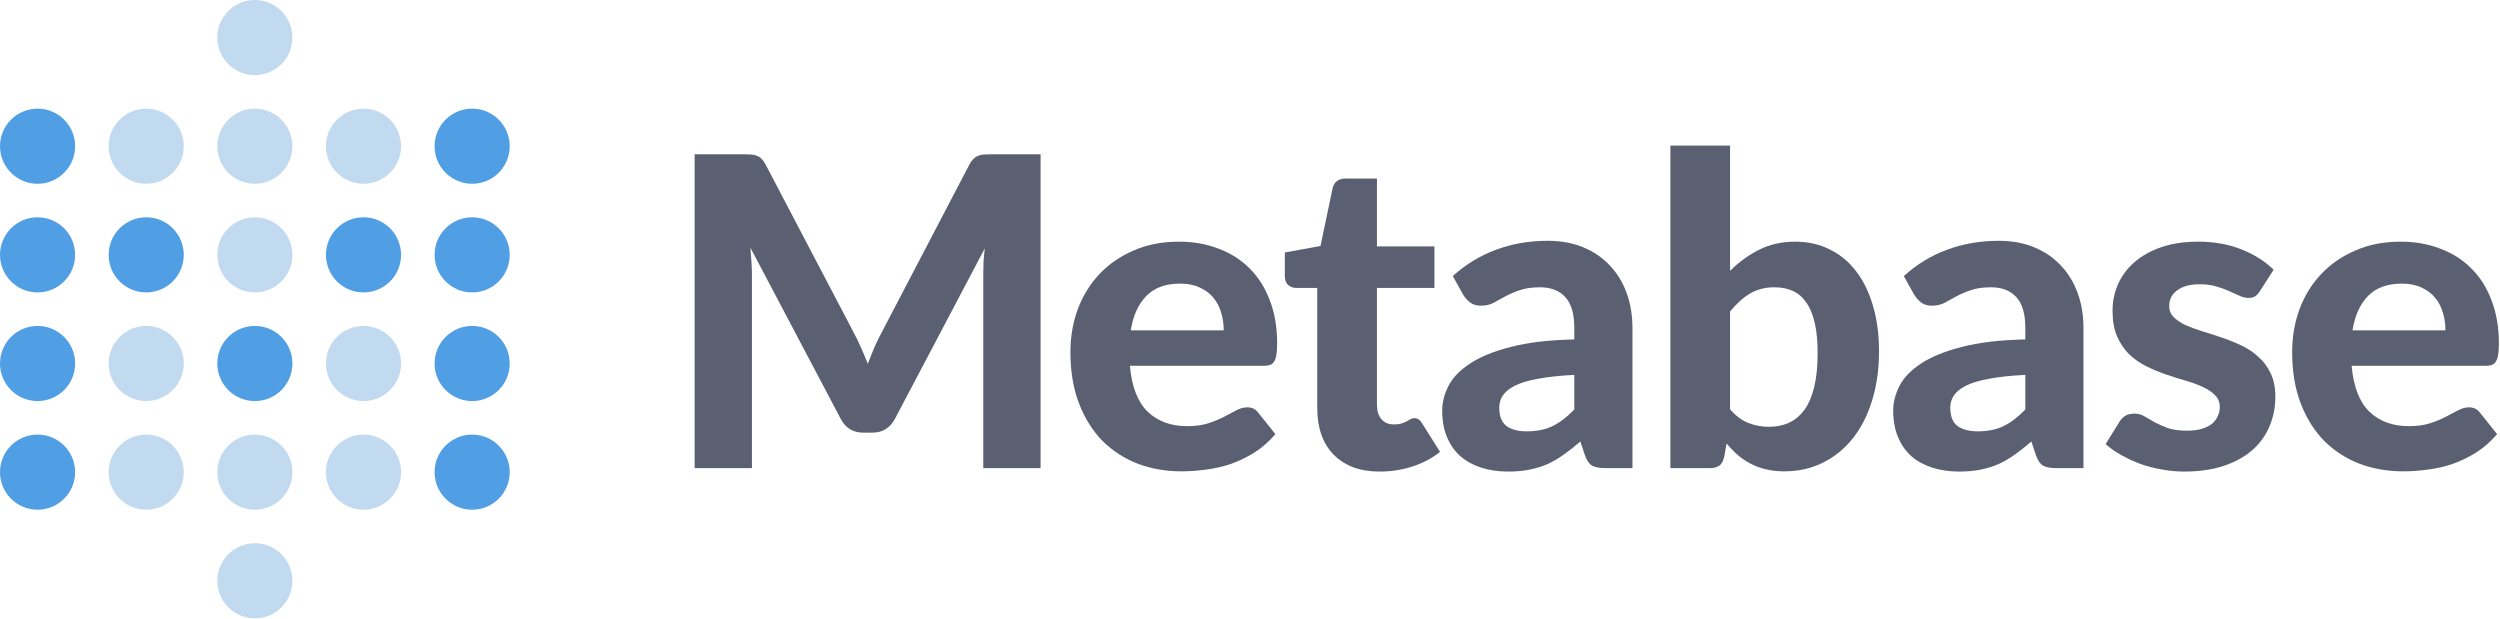
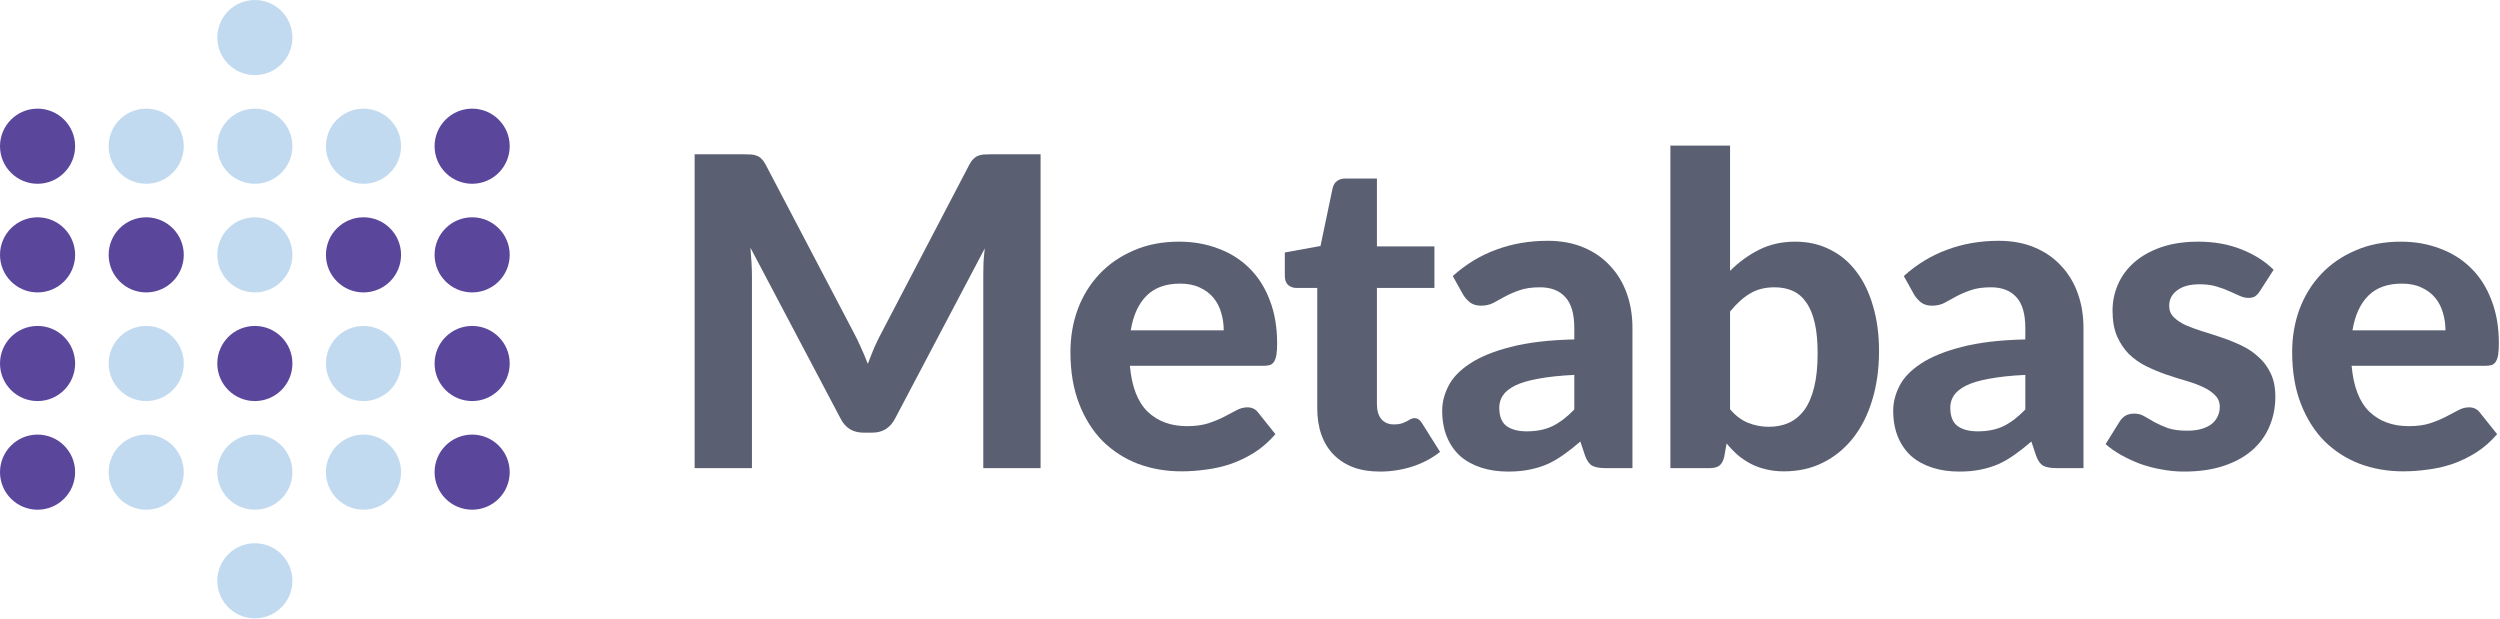
<svg xmlns="http://www.w3.org/2000/svg" width="1035" height="256" viewBox="0 0 1035 256" fill="none">
  <path d="M430.799 63.873V193.797H407.079V114.016C407.079 112.345 407.109 110.554 407.168 108.644C407.288 106.734 407.467 104.793 407.705 102.824L370.558 173.292C368.529 177.172 365.396 179.113 361.16 179.113H357.4C355.311 179.113 353.462 178.635 351.85 177.68C350.239 176.665 348.956 175.203 348.001 173.292L310.675 102.555C310.854 104.644 311.003 106.674 311.123 108.644C311.242 110.554 311.302 112.345 311.302 114.016V193.797H287.581V63.873H307.99C309.124 63.873 310.138 63.903 311.033 63.963C311.928 64.022 312.704 64.201 313.361 64.5C314.077 64.739 314.703 65.157 315.24 65.754C315.837 66.291 316.404 67.067 316.941 68.082L353.283 137.386C354.416 139.476 355.461 141.625 356.415 143.833C357.43 146.042 358.385 148.31 359.28 150.638C360.175 148.251 361.1 145.923 362.055 143.654C363.069 141.386 364.143 139.207 365.277 137.118L401.35 68.082C401.887 67.067 402.454 66.291 403.051 65.754C403.647 65.157 404.274 64.739 404.93 64.5C405.647 64.201 406.422 64.022 407.258 63.963C408.153 63.903 409.197 63.873 410.391 63.873H430.799Z" fill="#5A6072" />
  <path d="M506.624 136.76C506.624 134.193 506.266 131.745 505.549 129.417C504.893 127.089 503.819 125.03 502.327 123.239C500.835 121.448 498.955 120.045 496.688 119.031C494.42 117.956 491.705 117.419 488.542 117.419C482.635 117.419 478.01 119.09 474.668 122.433C471.326 125.776 469.148 130.551 468.134 136.76H506.624ZM467.776 151.444C468.551 160.1 470.998 166.428 475.116 170.427C479.293 174.427 484.723 176.426 491.407 176.426C494.808 176.426 497.732 176.038 500.179 175.262C502.685 174.427 504.863 173.531 506.713 172.576C508.623 171.561 510.323 170.666 511.815 169.89C513.367 169.054 514.888 168.636 516.38 168.636C518.29 168.636 519.782 169.353 520.856 170.785L528.017 179.739C525.391 182.784 522.497 185.321 519.334 187.35C516.171 189.32 512.889 190.902 509.488 192.096C506.087 193.23 502.655 194.006 499.194 194.424C495.733 194.902 492.391 195.14 489.169 195.14C482.724 195.14 476.697 194.096 471.088 192.006C465.538 189.857 460.675 186.724 456.497 182.605C452.38 178.426 449.128 173.263 446.741 167.114C444.354 160.966 443.16 153.832 443.16 145.714C443.16 139.446 444.175 133.536 446.204 127.985C448.292 122.433 451.276 117.598 455.155 113.479C459.033 109.36 463.748 106.107 469.297 103.719C474.847 101.272 481.113 100.048 488.095 100.048C494.003 100.048 499.433 101.003 504.386 102.913C509.398 104.764 513.695 107.48 517.275 111.061C520.916 114.643 523.72 119.06 525.689 124.313C527.718 129.507 528.733 135.446 528.733 142.132C528.733 143.983 528.643 145.505 528.464 146.699C528.285 147.893 527.987 148.848 527.569 149.564C527.151 150.28 526.585 150.788 525.868 151.086C525.152 151.325 524.227 151.444 523.094 151.444H467.776Z" fill="#5A6072" />
  <path d="M571.3 195.23C567.122 195.23 563.423 194.633 560.2 193.439C556.978 192.186 554.263 190.425 552.055 188.156C549.847 185.888 548.176 183.142 547.042 179.918C545.908 176.695 545.341 173.054 545.341 168.994V119.21H536.659C535.346 119.21 534.212 118.792 533.257 117.956C532.362 117.12 531.915 115.867 531.915 114.195V104.525L546.684 101.839L551.697 77.931C552.353 75.245 554.173 73.902 557.157 73.902H570.046V102.018H593.856V119.21H570.046V167.383C570.046 169.949 570.643 171.979 571.837 173.471C573.09 174.964 574.85 175.71 577.118 175.71C578.311 175.71 579.326 175.591 580.161 175.352C580.997 175.053 581.713 174.755 582.31 174.456C582.906 174.098 583.443 173.8 583.921 173.561C584.458 173.263 584.995 173.113 585.532 173.113C586.248 173.113 586.845 173.292 587.322 173.651C587.8 173.949 588.277 174.486 588.754 175.262L596.184 187.082C592.782 189.768 588.933 191.798 584.637 193.17C580.34 194.543 575.895 195.23 571.3 195.23Z" fill="#5A6072" />
  <path d="M651.758 155.205C645.731 155.504 640.718 156.041 636.72 156.817C632.722 157.533 629.529 158.488 627.142 159.682C624.815 160.876 623.144 162.249 622.129 163.801C621.175 165.293 620.697 166.935 620.697 168.726C620.697 172.307 621.682 174.844 623.651 176.337C625.68 177.829 628.485 178.575 632.065 178.575C636.183 178.575 639.733 177.859 642.717 176.426C645.76 174.934 648.774 172.636 651.758 169.532V155.205ZM601.452 114.285C606.883 109.39 612.88 105.749 619.444 103.361C626.008 100.913 633.109 99.69 640.748 99.69C646.238 99.69 651.131 100.585 655.428 102.376C659.784 104.167 663.454 106.674 666.437 109.897C669.481 113.061 671.808 116.852 673.419 121.269C675.031 125.686 675.836 130.522 675.836 135.775V193.797H664.558C662.23 193.797 660.44 193.469 659.187 192.812C657.994 192.156 657.009 190.783 656.233 188.693L654.264 182.784C651.937 184.813 649.669 186.604 647.461 188.156C645.313 189.708 643.075 191.021 640.748 192.096C638.42 193.111 635.914 193.887 633.229 194.424C630.603 194.961 627.649 195.23 624.367 195.23C620.309 195.23 616.61 194.693 613.268 193.618C609.926 192.544 607.032 190.962 604.585 188.873C602.198 186.724 600.348 184.067 599.036 180.903C597.723 177.74 597.066 174.098 597.066 169.979C597.066 166.577 597.932 163.174 599.662 159.772C601.393 156.369 604.347 153.295 608.524 150.549C612.761 147.743 618.37 145.445 625.352 143.654C632.393 141.804 641.195 140.759 651.758 140.52V135.775C651.758 129.984 650.534 125.746 648.088 123.06C645.641 120.314 642.12 118.941 637.525 118.941C634.124 118.941 631.289 119.359 629.022 120.195C626.754 120.971 624.755 121.836 623.025 122.791C621.354 123.687 619.772 124.552 618.28 125.388C616.789 126.164 615.058 126.552 613.089 126.552C611.358 126.552 609.896 126.134 608.703 125.298C607.569 124.403 606.614 123.358 605.838 122.164L601.452 114.285Z" fill="#5A6072" />
  <path d="M716.245 169.442C718.572 172.128 721.078 174.009 723.764 175.083C726.509 176.158 729.343 176.695 732.267 176.695C735.311 176.695 738.056 176.158 740.502 175.083C743.009 173.949 745.157 172.188 746.947 169.8C748.737 167.353 750.11 164.189 751.065 160.309C752.02 156.429 752.497 151.743 752.497 146.251C752.497 141.356 752.109 137.207 751.333 133.805C750.557 130.343 749.394 127.507 747.842 125.298C746.35 123.09 744.501 121.478 742.293 120.463C740.085 119.448 737.519 118.941 734.595 118.941C730.716 118.941 727.344 119.807 724.48 121.538C721.675 123.209 718.93 125.686 716.245 128.97V169.442ZM716.245 112.136C719.885 108.495 723.913 105.57 728.329 103.361C732.745 101.152 737.698 100.048 743.188 100.048C748.499 100.048 753.273 101.122 757.51 103.271C761.806 105.361 765.446 108.375 768.43 112.315C771.473 116.255 773.801 121.03 775.412 126.641C777.083 132.193 777.918 138.431 777.918 145.356C777.918 152.817 776.963 159.622 775.054 165.771C773.204 171.86 770.548 177.083 767.087 181.441C763.626 185.798 759.479 189.171 754.645 191.559C749.871 193.946 744.53 195.14 738.623 195.14C735.758 195.14 733.192 194.842 730.925 194.245C728.657 193.708 726.568 192.932 724.659 191.917C722.749 190.902 720.989 189.708 719.378 188.335C717.767 186.903 716.245 185.321 714.813 183.59L713.828 189.141C713.41 190.872 712.724 192.096 711.769 192.812C710.815 193.469 709.532 193.797 707.92 193.797H691.54V60.292H716.245V112.136Z" fill="#5A6072" />
  <path d="M838.479 155.205C832.452 155.504 827.44 156.041 823.442 156.817C819.443 157.533 816.251 158.488 813.864 159.682C811.537 160.876 809.866 162.249 808.851 163.801C807.896 165.293 807.419 166.935 807.419 168.726C807.419 172.307 808.404 174.844 810.373 176.337C812.402 177.829 815.207 178.575 818.787 178.575C822.904 178.575 826.455 177.859 829.439 176.426C832.482 174.934 835.496 172.636 838.479 169.532V155.205ZM788.174 114.285C793.604 109.39 799.602 105.749 806.166 103.361C812.73 100.913 819.831 99.69 827.47 99.69C832.96 99.69 837.853 100.585 842.149 102.376C846.506 104.167 850.176 106.674 853.159 109.897C856.203 113.061 858.53 116.852 860.141 121.269C861.752 125.686 862.558 130.522 862.558 135.775V193.797H851.279C848.952 193.797 847.162 193.469 845.909 192.812C844.715 192.156 843.731 190.783 842.955 188.693L840.986 182.784C838.658 184.813 836.391 186.604 834.183 188.156C832.035 189.708 829.797 191.021 827.47 192.096C825.142 193.111 822.636 193.887 819.951 194.424C817.325 194.961 814.371 195.23 811.089 195.23C807.031 195.23 803.331 194.693 799.99 193.618C796.648 192.544 793.754 190.962 791.307 188.873C788.92 186.724 787.07 184.067 785.757 180.903C784.444 177.74 783.788 174.098 783.788 169.979C783.788 166.577 784.653 163.174 786.384 159.772C788.114 156.369 791.068 153.295 795.245 150.549C799.482 147.743 805.092 145.445 812.074 143.654C819.115 141.804 827.917 140.759 838.479 140.52V135.775C838.479 129.984 837.256 125.746 834.809 123.06C832.363 120.314 828.842 118.941 824.247 118.941C820.846 118.941 818.011 119.359 815.744 120.195C813.476 120.971 811.477 121.836 809.746 122.791C808.075 123.687 806.494 124.552 805.002 125.388C803.51 126.164 801.78 126.552 799.811 126.552C798.08 126.552 796.618 126.134 795.424 125.298C794.291 124.403 793.336 123.358 792.56 122.164L788.174 114.285Z" fill="#5A6072" />
  <path d="M935.638 120.463C934.982 121.478 934.296 122.224 933.579 122.702C932.923 123.12 931.998 123.328 930.805 123.328C929.611 123.328 928.388 123.03 927.135 122.433C925.882 121.836 924.479 121.209 922.928 120.553C921.376 119.836 919.586 119.18 917.557 118.583C915.588 117.986 913.29 117.687 910.665 117.687C906.666 117.687 903.563 118.523 901.355 120.195C899.147 121.806 898.044 123.955 898.044 126.641C898.044 128.492 898.67 130.044 899.923 131.298C901.176 132.551 902.817 133.656 904.846 134.611C906.935 135.506 909.292 136.372 911.918 137.207C914.543 137.983 917.229 138.849 919.974 139.804C922.778 140.759 925.494 141.863 928.119 143.117C930.745 144.371 933.072 145.953 935.101 147.863C937.19 149.713 938.861 151.982 940.114 154.668C941.367 157.294 941.994 160.488 941.994 164.249C941.994 168.726 941.158 172.875 939.487 176.695C937.876 180.456 935.489 183.709 932.326 186.455C929.164 189.201 925.225 191.35 920.511 192.902C915.797 194.454 910.366 195.23 904.22 195.23C901.057 195.23 897.924 194.931 894.821 194.334C891.718 193.797 888.764 193.021 885.96 192.006C883.155 190.932 880.529 189.708 878.083 188.335C875.636 186.962 873.517 185.47 871.727 183.858L877.456 174.635C878.112 173.561 878.918 172.725 879.873 172.128C880.887 171.531 882.17 171.233 883.722 171.233C885.214 171.233 886.586 171.621 887.839 172.397C889.092 173.113 890.495 173.919 892.046 174.815C893.598 175.65 895.418 176.456 897.506 177.232C899.655 177.949 902.31 178.307 905.473 178.307C907.86 178.307 909.919 178.038 911.649 177.501C913.38 176.964 914.782 176.247 915.856 175.352C916.93 174.397 917.706 173.352 918.184 172.218C918.721 171.024 918.989 169.8 918.989 168.547C918.989 166.517 918.333 164.876 917.02 163.622C915.767 162.309 914.096 161.174 912.007 160.219C909.978 159.264 907.621 158.399 904.936 157.623C902.251 156.847 899.506 155.981 896.701 155.026C893.956 154.071 891.241 152.937 888.555 151.623C885.93 150.31 883.573 148.669 881.484 146.699C879.455 144.669 877.784 142.192 876.471 139.267C875.218 136.342 874.592 132.79 874.592 128.611C874.592 124.791 875.338 121.179 876.829 117.777C878.321 114.315 880.559 111.27 883.543 108.644C886.526 106.017 890.226 103.928 894.642 102.376C899.118 100.824 904.279 100.048 910.128 100.048C916.692 100.048 922.659 101.122 928.03 103.271C933.4 105.42 937.816 108.226 941.277 111.688L935.638 120.463Z" fill="#5A6072" />
  <path d="M1012.42 136.76C1012.42 134.193 1012.06 131.745 1011.34 129.417C1010.69 127.089 1009.61 125.03 1008.12 123.239C1006.63 121.448 1004.75 120.045 1002.48 119.031C1000.21 117.956 997.499 117.419 994.337 117.419C988.429 117.419 983.804 119.09 980.462 122.433C977.121 125.776 974.942 130.551 973.928 136.76H1012.42ZM973.57 151.444C974.346 160.1 976.792 166.428 980.91 170.427C985.087 174.427 990.517 176.426 997.201 176.426C1000.6 176.426 1003.53 176.038 1005.97 175.262C1008.48 174.427 1010.66 173.531 1012.51 172.576C1014.42 171.561 1016.12 170.666 1017.61 169.89C1019.16 169.054 1020.68 168.636 1022.17 168.636C1024.08 168.636 1025.58 169.353 1026.65 170.785L1033.81 179.739C1031.19 182.784 1028.29 185.321 1025.13 187.35C1021.97 189.32 1018.68 190.902 1015.28 192.096C1011.88 193.23 1008.45 194.006 1004.99 194.424C1001.53 194.902 998.186 195.14 994.963 195.14C988.518 195.14 982.491 194.096 976.882 192.006C971.332 189.857 966.469 186.724 962.292 182.605C958.174 178.426 954.922 173.263 952.535 167.114C950.148 160.966 948.954 153.832 948.954 145.714C948.954 139.446 949.969 133.536 951.998 127.985C954.086 122.433 957.07 117.598 960.949 113.479C964.828 109.36 969.542 106.107 975.092 103.719C980.641 101.272 986.907 100.048 993.889 100.048C999.797 100.048 1005.23 101.003 1010.18 102.913C1015.19 104.764 1019.49 107.48 1023.07 111.061C1026.71 114.643 1029.51 119.06 1031.48 124.313C1033.51 129.507 1034.53 135.446 1034.53 142.132C1034.53 143.983 1034.44 145.505 1034.26 146.699C1034.08 147.893 1033.78 148.848 1033.36 149.564C1032.95 150.28 1032.38 150.788 1031.66 151.086C1030.95 151.325 1030.02 151.444 1028.89 151.444H973.57Z" fill="#5A6072" />
-   <path fill-rule="evenodd" clip-rule="evenodd" d="M15.551 76.082C24.14 76.082 31.103 69.12 31.103 60.531C31.103 51.942 24.14 44.979 15.551 44.979C6.963 44.979 0 51.942 0 60.531C0 69.12 6.963 76.082 15.551 76.082Z" fill="#509EE3" />
-   <path fill-rule="evenodd" clip-rule="evenodd" d="M15.551 121.062C24.14 121.062 31.103 114.099 31.103 105.51C31.103 96.921 24.14 89.959 15.551 89.959C6.963 89.959 0 96.921 0 105.51C0 114.099 6.963 121.062 15.551 121.062Z" fill="#509EE3" />
-   <path fill-rule="evenodd" clip-rule="evenodd" d="M60.531 121.062C69.12 121.062 76.082 114.099 76.082 105.51C76.082 96.921 69.12 89.959 60.531 89.959C51.942 89.959 44.98 96.921 44.98 105.51C44.98 114.099 51.942 121.062 60.531 121.062Z" fill="#509EE3" />
-   <path fill-rule="evenodd" clip-rule="evenodd" d="M195.469 76.082C204.058 76.082 211.021 69.12 211.021 60.531C211.021 51.942 204.058 44.979 195.469 44.979C186.88 44.979 179.918 51.942 179.918 60.531C179.918 69.12 186.88 76.082 195.469 76.082Z" fill="#509EE3" />
-   <path fill-rule="evenodd" clip-rule="evenodd" d="M150.49 121.062C159.079 121.062 166.041 114.099 166.041 105.51C166.041 96.921 159.079 89.959 150.49 89.959C141.901 89.959 134.938 96.921 134.938 105.51C134.938 114.099 141.901 121.062 150.49 121.062Z" fill="#509EE3" />
-   <path fill-rule="evenodd" clip-rule="evenodd" d="M105.51 166.041C114.099 166.041 121.062 159.079 121.062 150.49C121.062 141.901 114.099 134.938 105.51 134.938C96.921 134.938 89.959 141.901 89.959 150.49C89.959 159.079 96.921 166.041 105.51 166.041Z" fill="#509EE3" />
-   <path fill-rule="evenodd" clip-rule="evenodd" d="M195.469 121.062C204.058 121.062 211.021 114.099 211.021 105.51C211.021 96.921 204.058 89.959 195.469 89.959C186.88 89.959 179.918 96.921 179.918 105.51C179.918 114.099 186.88 121.062 195.469 121.062Z" fill="#509EE3" />
-   <path fill-rule="evenodd" clip-rule="evenodd" d="M15.551 166.041C24.14 166.041 31.103 159.079 31.103 150.49C31.103 141.901 24.14 134.938 15.551 134.938C6.963 134.938 0 141.901 0 150.49C0 159.079 6.963 166.041 15.551 166.041Z" fill="#509EE3" />
-   <path fill-rule="evenodd" clip-rule="evenodd" d="M195.469 166.041C204.058 166.041 211.021 159.079 211.021 150.49C211.021 141.901 204.058 134.938 195.469 134.938C186.88 134.938 179.918 141.901 179.918 150.49C179.918 159.079 186.88 166.041 195.469 166.041Z" fill="#509EE3" />
-   <path fill-rule="evenodd" clip-rule="evenodd" d="M15.551 211.021C24.14 211.021 31.103 204.058 31.103 195.469C31.103 186.88 24.14 179.918 15.551 179.918C6.963 179.918 0 186.88 0 195.469C0 204.058 6.963 211.021 15.551 211.021Z" fill="#509EE3" />
-   <path fill-rule="evenodd" clip-rule="evenodd" d="M195.469 211.021C204.058 211.021 211.021 204.058 211.021 195.469C211.021 186.88 204.058 179.918 195.469 179.918C186.88 179.918 179.918 186.88 179.918 195.469C179.918 204.058 186.88 211.021 195.469 211.021Z" fill="#509EE3" />
+   <path fill-rule="evenodd" clip-rule="evenodd" d="M15.551 76.082C24.14 76.082 31.103 69.12 31.103 60.531C31.103 51.942 24.14 44.979 15.551 44.979C6.963 44.979 0 51.942 0 60.531C0 69.12 6.963 76.082 15.551 76.082Z" fill="#5A479C" />
+   <path fill-rule="evenodd" clip-rule="evenodd" d="M15.551 121.062C24.14 121.062 31.103 114.099 31.103 105.51C31.103 96.921 24.14 89.959 15.551 89.959C6.963 89.959 0 96.921 0 105.51C0 114.099 6.963 121.062 15.551 121.062Z" fill="#5A479C" />
+   <path fill-rule="evenodd" clip-rule="evenodd" d="M60.531 121.062C69.12 121.062 76.082 114.099 76.082 105.51C76.082 96.921 69.12 89.959 60.531 89.959C51.942 89.959 44.98 96.921 44.98 105.51C44.98 114.099 51.942 121.062 60.531 121.062Z" fill="#5A479C" />
+   <path fill-rule="evenodd" clip-rule="evenodd" d="M195.469 76.082C204.058 76.082 211.021 69.12 211.021 60.531C211.021 51.942 204.058 44.979 195.469 44.979C186.88 44.979 179.918 51.942 179.918 60.531C179.918 69.12 186.88 76.082 195.469 76.082Z" fill="#5A479C" />
+   <path fill-rule="evenodd" clip-rule="evenodd" d="M150.49 121.062C159.079 121.062 166.041 114.099 166.041 105.51C166.041 96.921 159.079 89.959 150.49 89.959C141.901 89.959 134.938 96.921 134.938 105.51C134.938 114.099 141.901 121.062 150.49 121.062Z" fill="#5A479C" />
+   <path fill-rule="evenodd" clip-rule="evenodd" d="M105.51 166.041C114.099 166.041 121.062 159.079 121.062 150.49C121.062 141.901 114.099 134.938 105.51 134.938C96.921 134.938 89.959 141.901 89.959 150.49C89.959 159.079 96.921 166.041 105.51 166.041Z" fill="#5A479C" />
+   <path fill-rule="evenodd" clip-rule="evenodd" d="M195.469 121.062C204.058 121.062 211.021 114.099 211.021 105.51C211.021 96.921 204.058 89.959 195.469 89.959C186.88 89.959 179.918 96.921 179.918 105.51C179.918 114.099 186.88 121.062 195.469 121.062Z" fill="#5A479C" />
+   <path fill-rule="evenodd" clip-rule="evenodd" d="M15.551 166.041C24.14 166.041 31.103 159.079 31.103 150.49C31.103 141.901 24.14 134.938 15.551 134.938C6.963 134.938 0 141.901 0 150.49C0 159.079 6.963 166.041 15.551 166.041Z" fill="#5A479C" />
+   <path fill-rule="evenodd" clip-rule="evenodd" d="M195.469 166.041C204.058 166.041 211.021 159.079 211.021 150.49C211.021 141.901 204.058 134.938 195.469 134.938C186.88 134.938 179.918 141.901 179.918 150.49C179.918 159.079 186.88 166.041 195.469 166.041Z" fill="#5A479C" />
+   <path fill-rule="evenodd" clip-rule="evenodd" d="M15.551 211.021C24.14 211.021 31.103 204.058 31.103 195.469C31.103 186.88 24.14 179.918 15.551 179.918C6.963 179.918 0 186.88 0 195.469C0 204.058 6.963 211.021 15.551 211.021Z" fill="#5A479C" />
+   <path fill-rule="evenodd" clip-rule="evenodd" d="M195.469 211.021C204.058 211.021 211.021 204.058 211.021 195.469C211.021 186.88 204.058 179.918 195.469 179.918C186.88 179.918 179.918 186.88 179.918 195.469C179.918 204.058 186.88 211.021 195.469 211.021Z" fill="#5A479C" />
  <path fill-rule="evenodd" clip-rule="evenodd" d="M60.531 76.082C69.12 76.082 76.082 69.12 76.082 60.531C76.082 51.942 69.12 44.979 60.531 44.979C51.942 44.979 44.98 51.942 44.98 60.531C44.98 69.12 51.942 76.082 60.531 76.082Z" fill="#C2DAF0" />
  <path fill-rule="evenodd" clip-rule="evenodd" d="M105.51 76.082C114.099 76.082 121.062 69.12 121.062 60.531C121.062 51.942 114.099 44.979 105.51 44.979C96.921 44.979 89.959 51.942 89.959 60.531C89.959 69.12 96.921 76.082 105.51 76.082Z" fill="#C2DAF0" />
  <path fill-rule="evenodd" clip-rule="evenodd" d="M105.51 31.103C114.099 31.103 121.062 24.14 121.062 15.551C121.062 6.963 114.099 0 105.51 0C96.921 0 89.959 6.963 89.959 15.551C89.959 24.14 96.921 31.103 105.51 31.103Z" fill="#C2DAF0" />
  <path fill-rule="evenodd" clip-rule="evenodd" d="M105.51 121.062C114.099 121.062 121.062 114.099 121.062 105.51C121.062 96.921 114.099 89.959 105.51 89.959C96.921 89.959 89.959 96.921 89.959 105.51C89.959 114.099 96.921 121.062 105.51 121.062Z" fill="#C2DAF0" />
  <path fill-rule="evenodd" clip-rule="evenodd" d="M150.49 76.082C159.079 76.082 166.041 69.12 166.041 60.531C166.041 51.942 159.079 44.979 150.49 44.979C141.901 44.979 134.938 51.942 134.938 60.531C134.938 69.12 141.901 76.082 150.49 76.082Z" fill="#C2DAF0" />
  <path fill-rule="evenodd" clip-rule="evenodd" d="M60.531 166.041C69.12 166.041 76.082 159.079 76.082 150.49C76.082 141.901 69.12 134.938 60.531 134.938C51.942 134.938 44.98 141.901 44.98 150.49C44.98 159.079 51.942 166.041 60.531 166.041Z" fill="#C2DAF0" />
  <path fill-rule="evenodd" clip-rule="evenodd" d="M150.49 166.041C159.079 166.041 166.041 159.079 166.041 150.49C166.041 141.901 159.079 134.938 150.49 134.938C141.901 134.938 134.938 141.901 134.938 150.49C134.938 159.079 141.901 166.041 150.49 166.041Z" fill="#C2DAF0" />
  <path fill-rule="evenodd" clip-rule="evenodd" d="M60.531 211.021C69.12 211.021 76.082 204.058 76.082 195.469C76.082 186.88 69.12 179.918 60.531 179.918C51.942 179.918 44.98 186.88 44.98 195.469C44.98 204.058 51.942 211.021 60.531 211.021Z" fill="#C2DAF0" />
  <path fill-rule="evenodd" clip-rule="evenodd" d="M105.51 211.021C114.099 211.021 121.062 204.058 121.062 195.469C121.062 186.88 114.099 179.918 105.51 179.918C96.921 179.918 89.959 186.88 89.959 195.469C89.959 204.058 96.921 211.021 105.51 211.021Z" fill="#C2DAF0" />
  <path fill-rule="evenodd" clip-rule="evenodd" d="M105.51 256C114.099 256 121.062 249.037 121.062 240.449C121.062 231.86 114.099 224.897 105.51 224.897C96.921 224.897 89.959 231.86 89.959 240.449C89.959 249.037 96.921 256 105.51 256Z" fill="#C2DAF0" />
  <path fill-rule="evenodd" clip-rule="evenodd" d="M150.49 211.021C159.079 211.021 166.041 204.058 166.041 195.469C166.041 186.88 159.079 179.918 150.49 179.918C141.901 179.918 134.938 186.88 134.938 195.469C134.938 204.058 141.901 211.021 150.49 211.021Z" fill="#C2DAF0" />
</svg>
